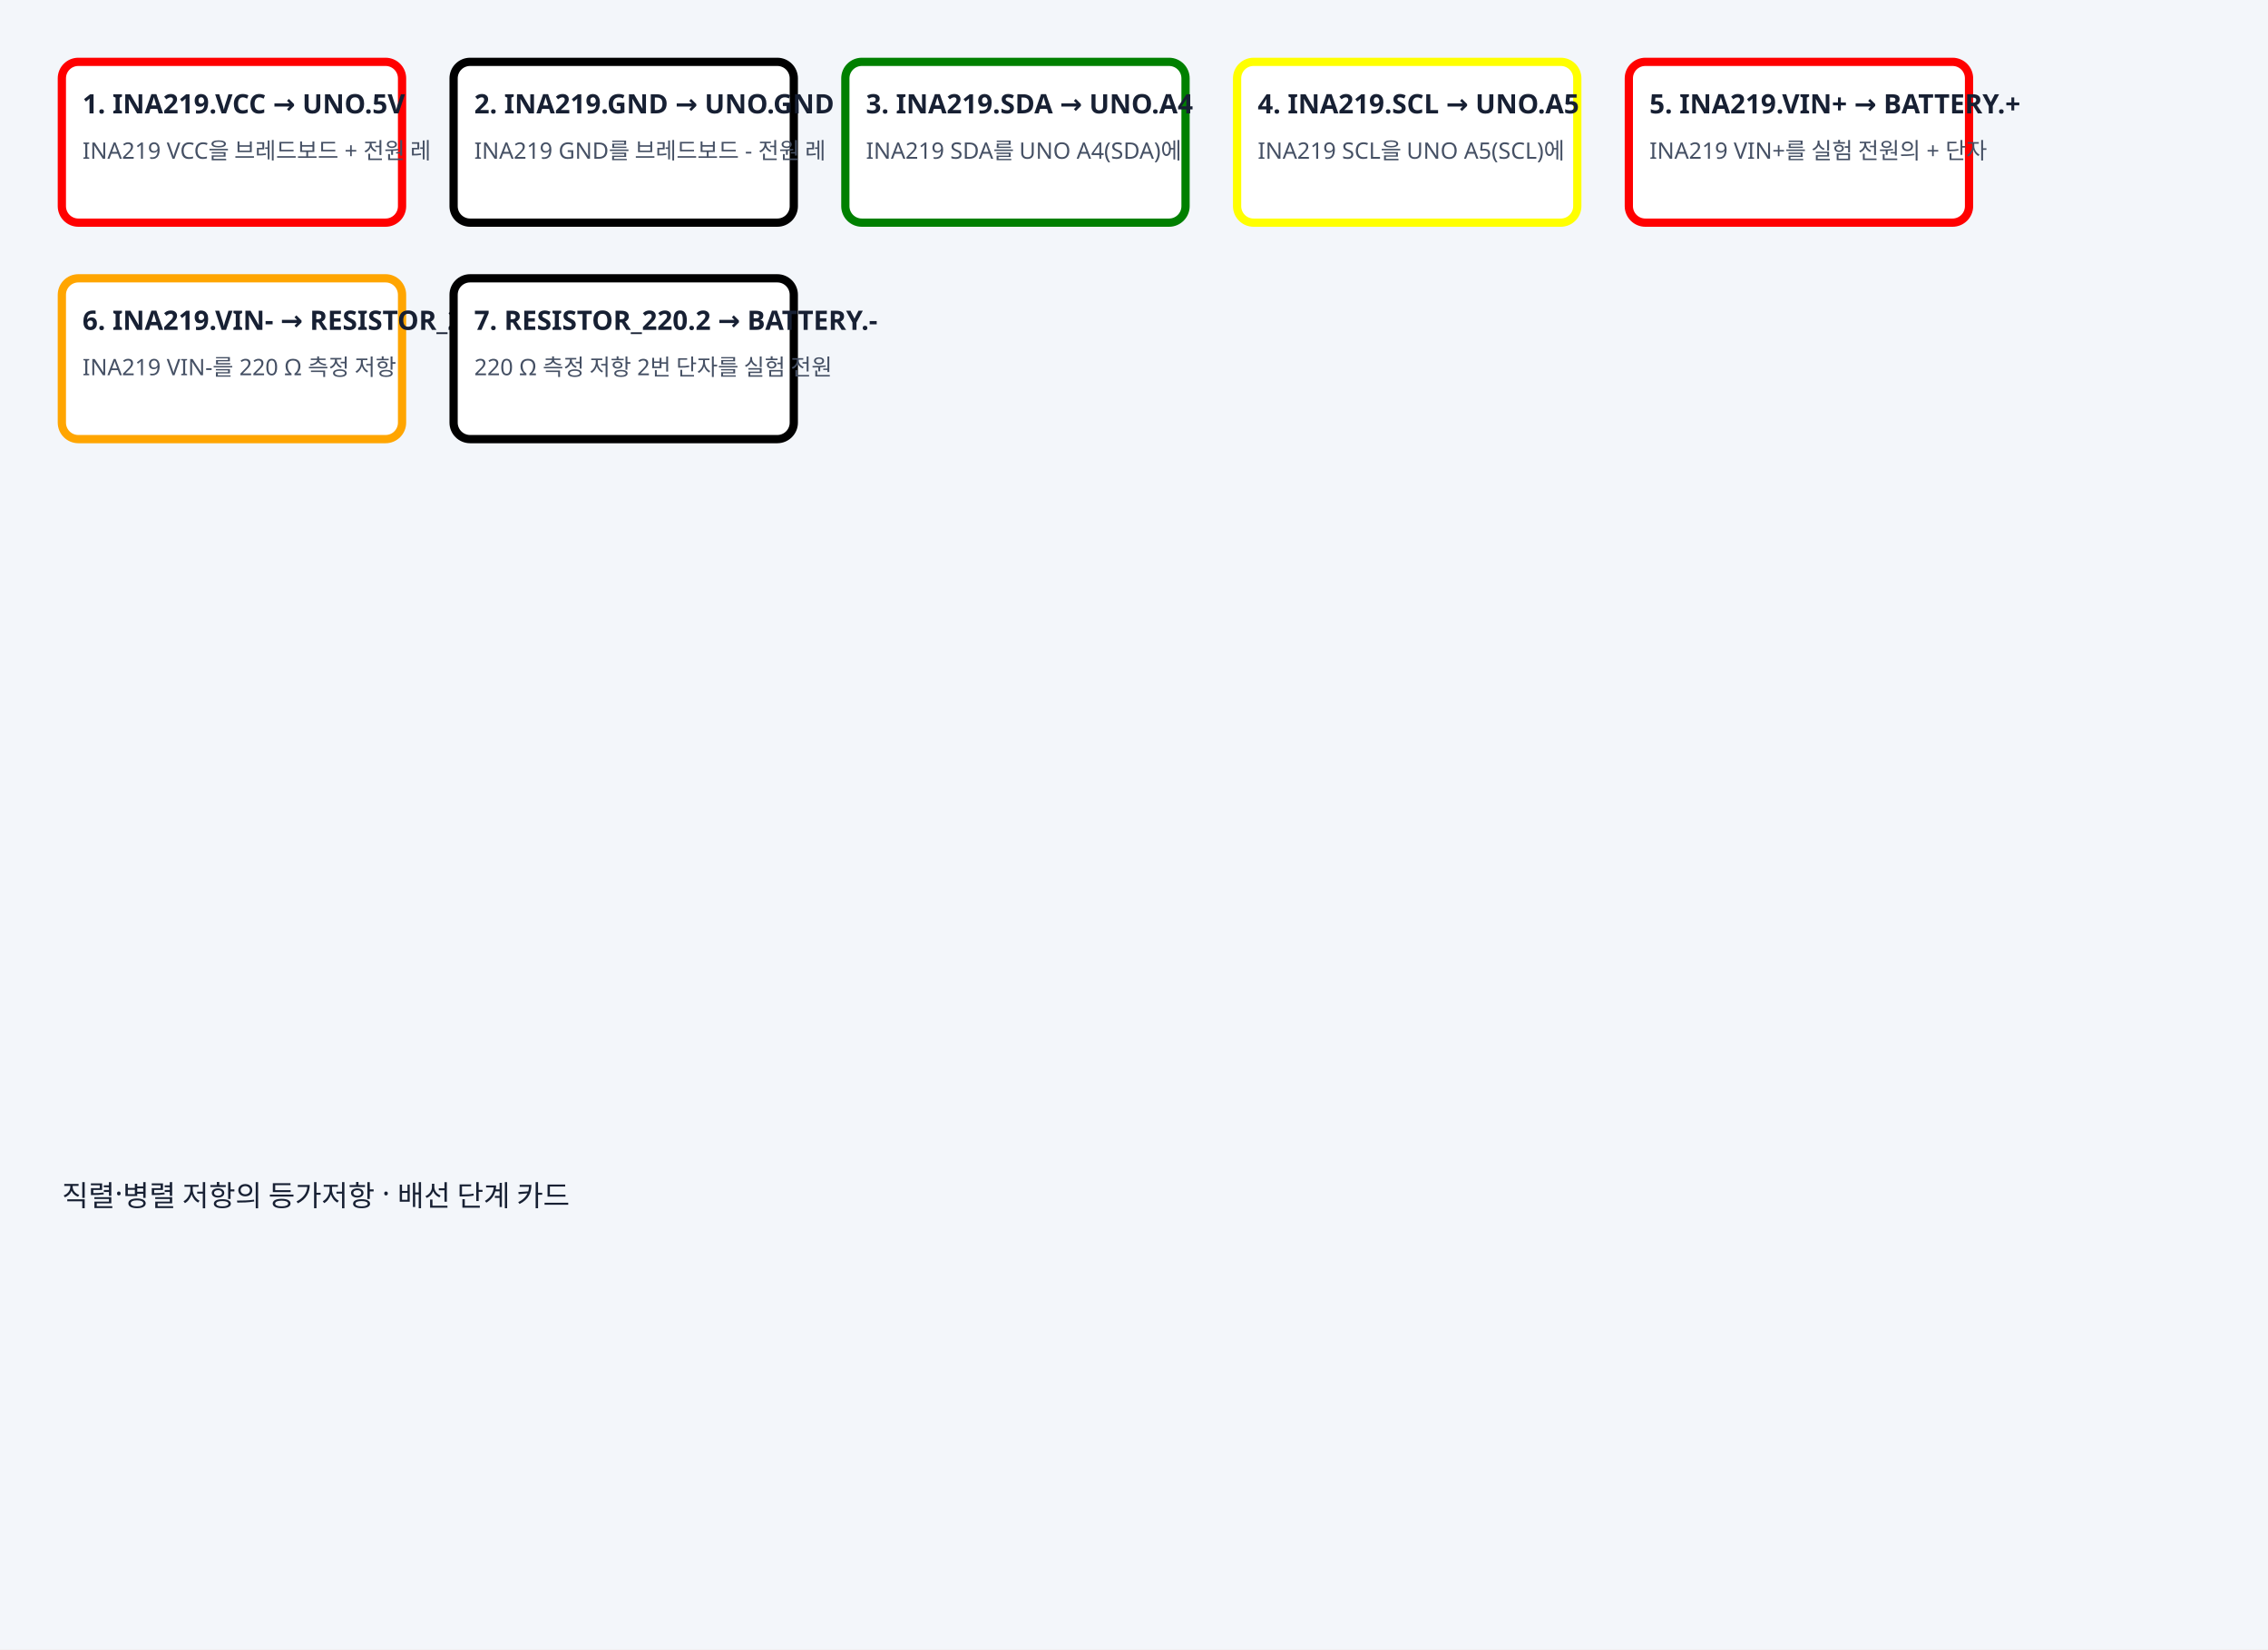
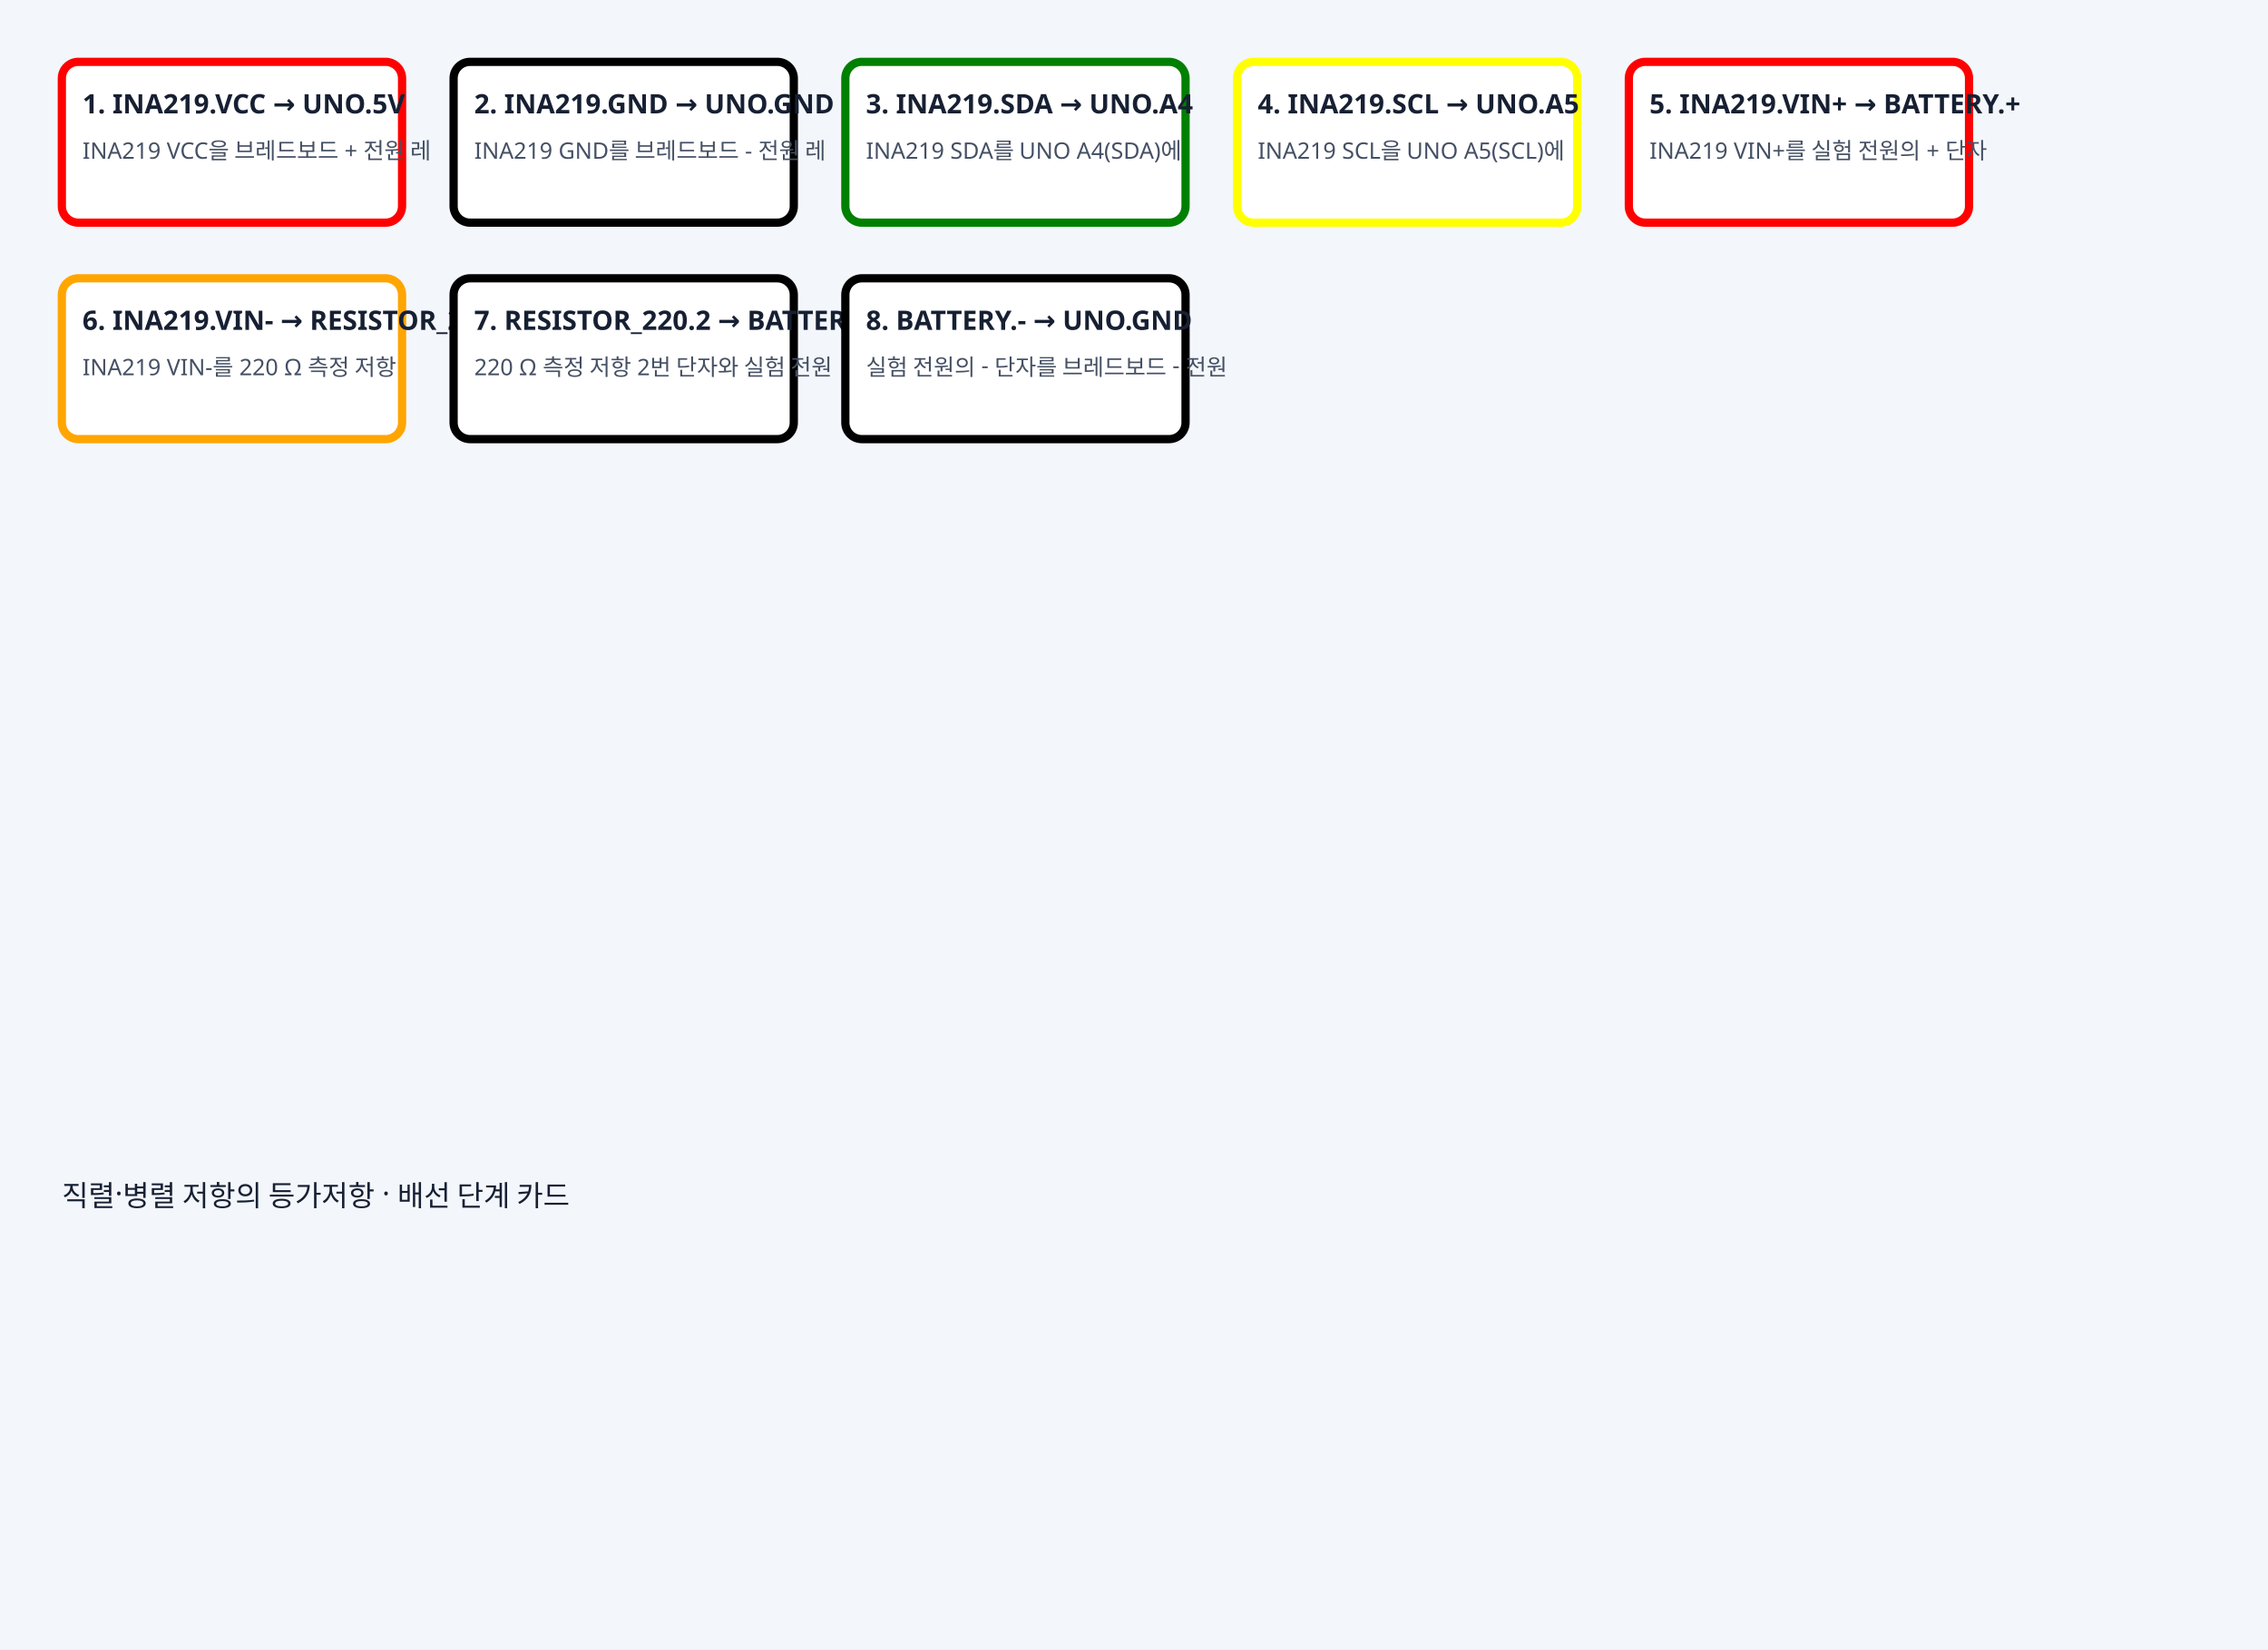
<svg xmlns="http://www.w3.org/2000/svg" width="1100" height="800" viewBox="0 0 1100 800">
  <rect width="100%" height="100%" fill="#f3f6fa" />
  <text x="30" y="585" font-family="sans-serif" font-size="14" fill="#172033">직렬·병렬 저항의 등가저항 · 배선 단계 카드</text>
  <g>
    <rect x="30" y="30" width="165" height="78" rx="8" fill="#ffffff" stroke="red" stroke-width="4" />
    <text x="40" y="55" font-family="sans-serif" font-size="13" font-weight="700" fill="#172033">1. INA219.VCC → UNO.5V</text>
    <text x="40" y="77" font-family="sans-serif" font-size="11" fill="#455064">INA219 VCC을 브레드보드 + 전원 레</text>
  </g>
  <g>
    <rect x="220" y="30" width="165" height="78" rx="8" fill="#ffffff" stroke="black" stroke-width="4" />
    <text x="230" y="55" font-family="sans-serif" font-size="13" font-weight="700" fill="#172033">2. INA219.GND → UNO.GND</text>
    <text x="230" y="77" font-family="sans-serif" font-size="11" fill="#455064">INA219 GND를 브레드보드 - 전원 레</text>
  </g>
  <g>
    <rect x="410" y="30" width="165" height="78" rx="8" fill="#ffffff" stroke="green" stroke-width="4" />
    <text x="420" y="55" font-family="sans-serif" font-size="13" font-weight="700" fill="#172033">3. INA219.SDA → UNO.A4</text>
    <text x="420" y="77" font-family="sans-serif" font-size="11" fill="#455064">INA219 SDA를 UNO A4(SDA)에</text>
  </g>
  <g>
    <rect x="600" y="30" width="165" height="78" rx="8" fill="#ffffff" stroke="yellow" stroke-width="4" />
    <text x="610" y="55" font-family="sans-serif" font-size="13" font-weight="700" fill="#172033">4. INA219.SCL → UNO.A5</text>
    <text x="610" y="77" font-family="sans-serif" font-size="11" fill="#455064">INA219 SCL을 UNO A5(SCL)에</text>
  </g>
  <g>
    <rect x="790" y="30" width="165" height="78" rx="8" fill="#ffffff" stroke="red" stroke-width="4" />
    <text x="800" y="55" font-family="sans-serif" font-size="13" font-weight="700" fill="#172033">5. INA219.VIN+ → BATTERY.+</text>
    <text x="800" y="77" font-family="sans-serif" font-size="11" fill="#455064">INA219 VIN+를 실험 전원의 + 단자</text>
  </g>
  <g>
    <rect x="30" y="135" width="165" height="78" rx="8" fill="#ffffff" stroke="orange" stroke-width="4" />
    <text x="40" y="160" font-family="sans-serif" font-size="13" font-weight="700" fill="#172033">6. INA219.VIN- → RESISTOR_220.1</text>
    <text x="40" y="182" font-family="sans-serif" font-size="11" fill="#455064">INA219 VIN-를 220 Ω 측정 저항</text>
  </g>
  <g>
    <rect x="220" y="135" width="165" height="78" rx="8" fill="#ffffff" stroke="black" stroke-width="4" />
    <text x="230" y="160" font-family="sans-serif" font-size="13" font-weight="700" fill="#172033">7. RESISTOR_220.2 → BATTERY.-</text>
-     <text x="230" y="182" font-family="sans-serif" font-size="11" fill="#455064">220 Ω 측정 저항 2번 단자를 실험 전원</text>
+     <text x="230" y="182" font-family="sans-serif" font-size="11" fill="#455064">220 Ω 측정 저항 2번 단자와 실험 전원</text>
+   </g>
+   <g>
+     <rect x="410" y="135" width="165" height="78" rx="8" fill="#ffffff" stroke="black" stroke-width="4" />
+     <text x="420" y="160" font-family="sans-serif" font-size="13" font-weight="700" fill="#172033">8. BATTERY.- → UNO.GND</text>
+     <text x="420" y="182" font-family="sans-serif" font-size="11" fill="#455064">실험 전원의 - 단자를 브레드보드 - 전원 </text>
  </g>
</svg>
